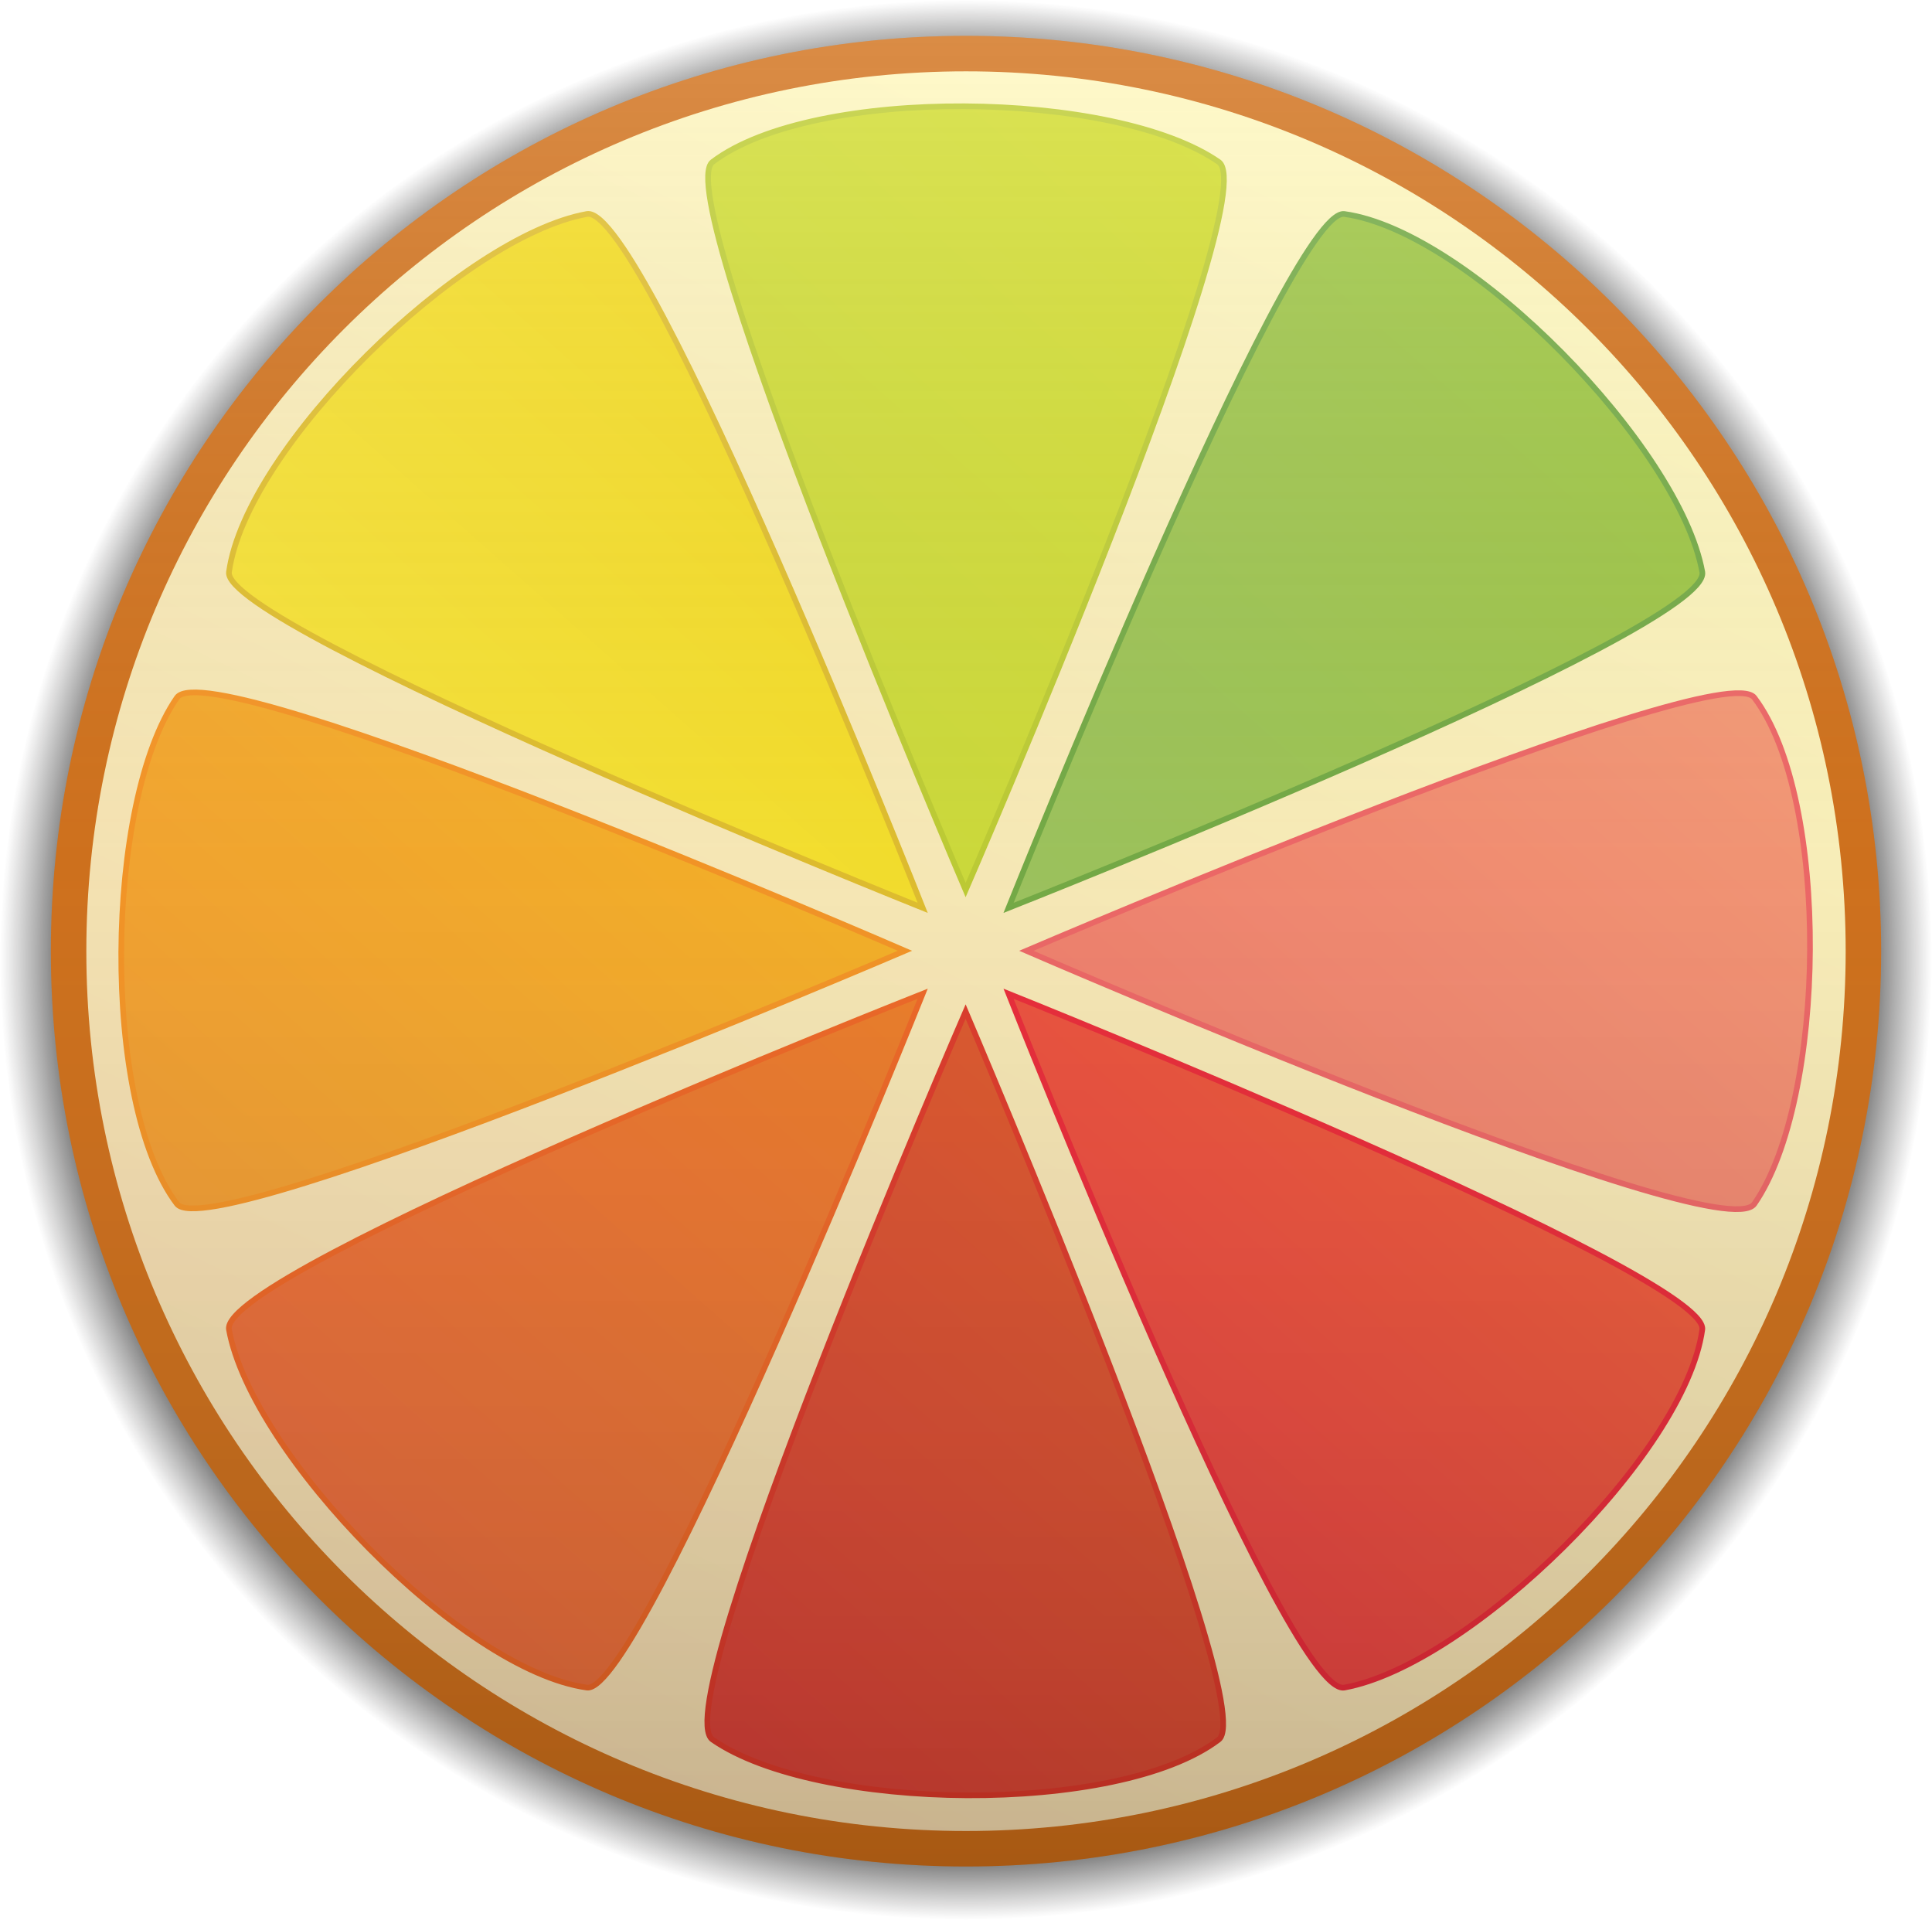
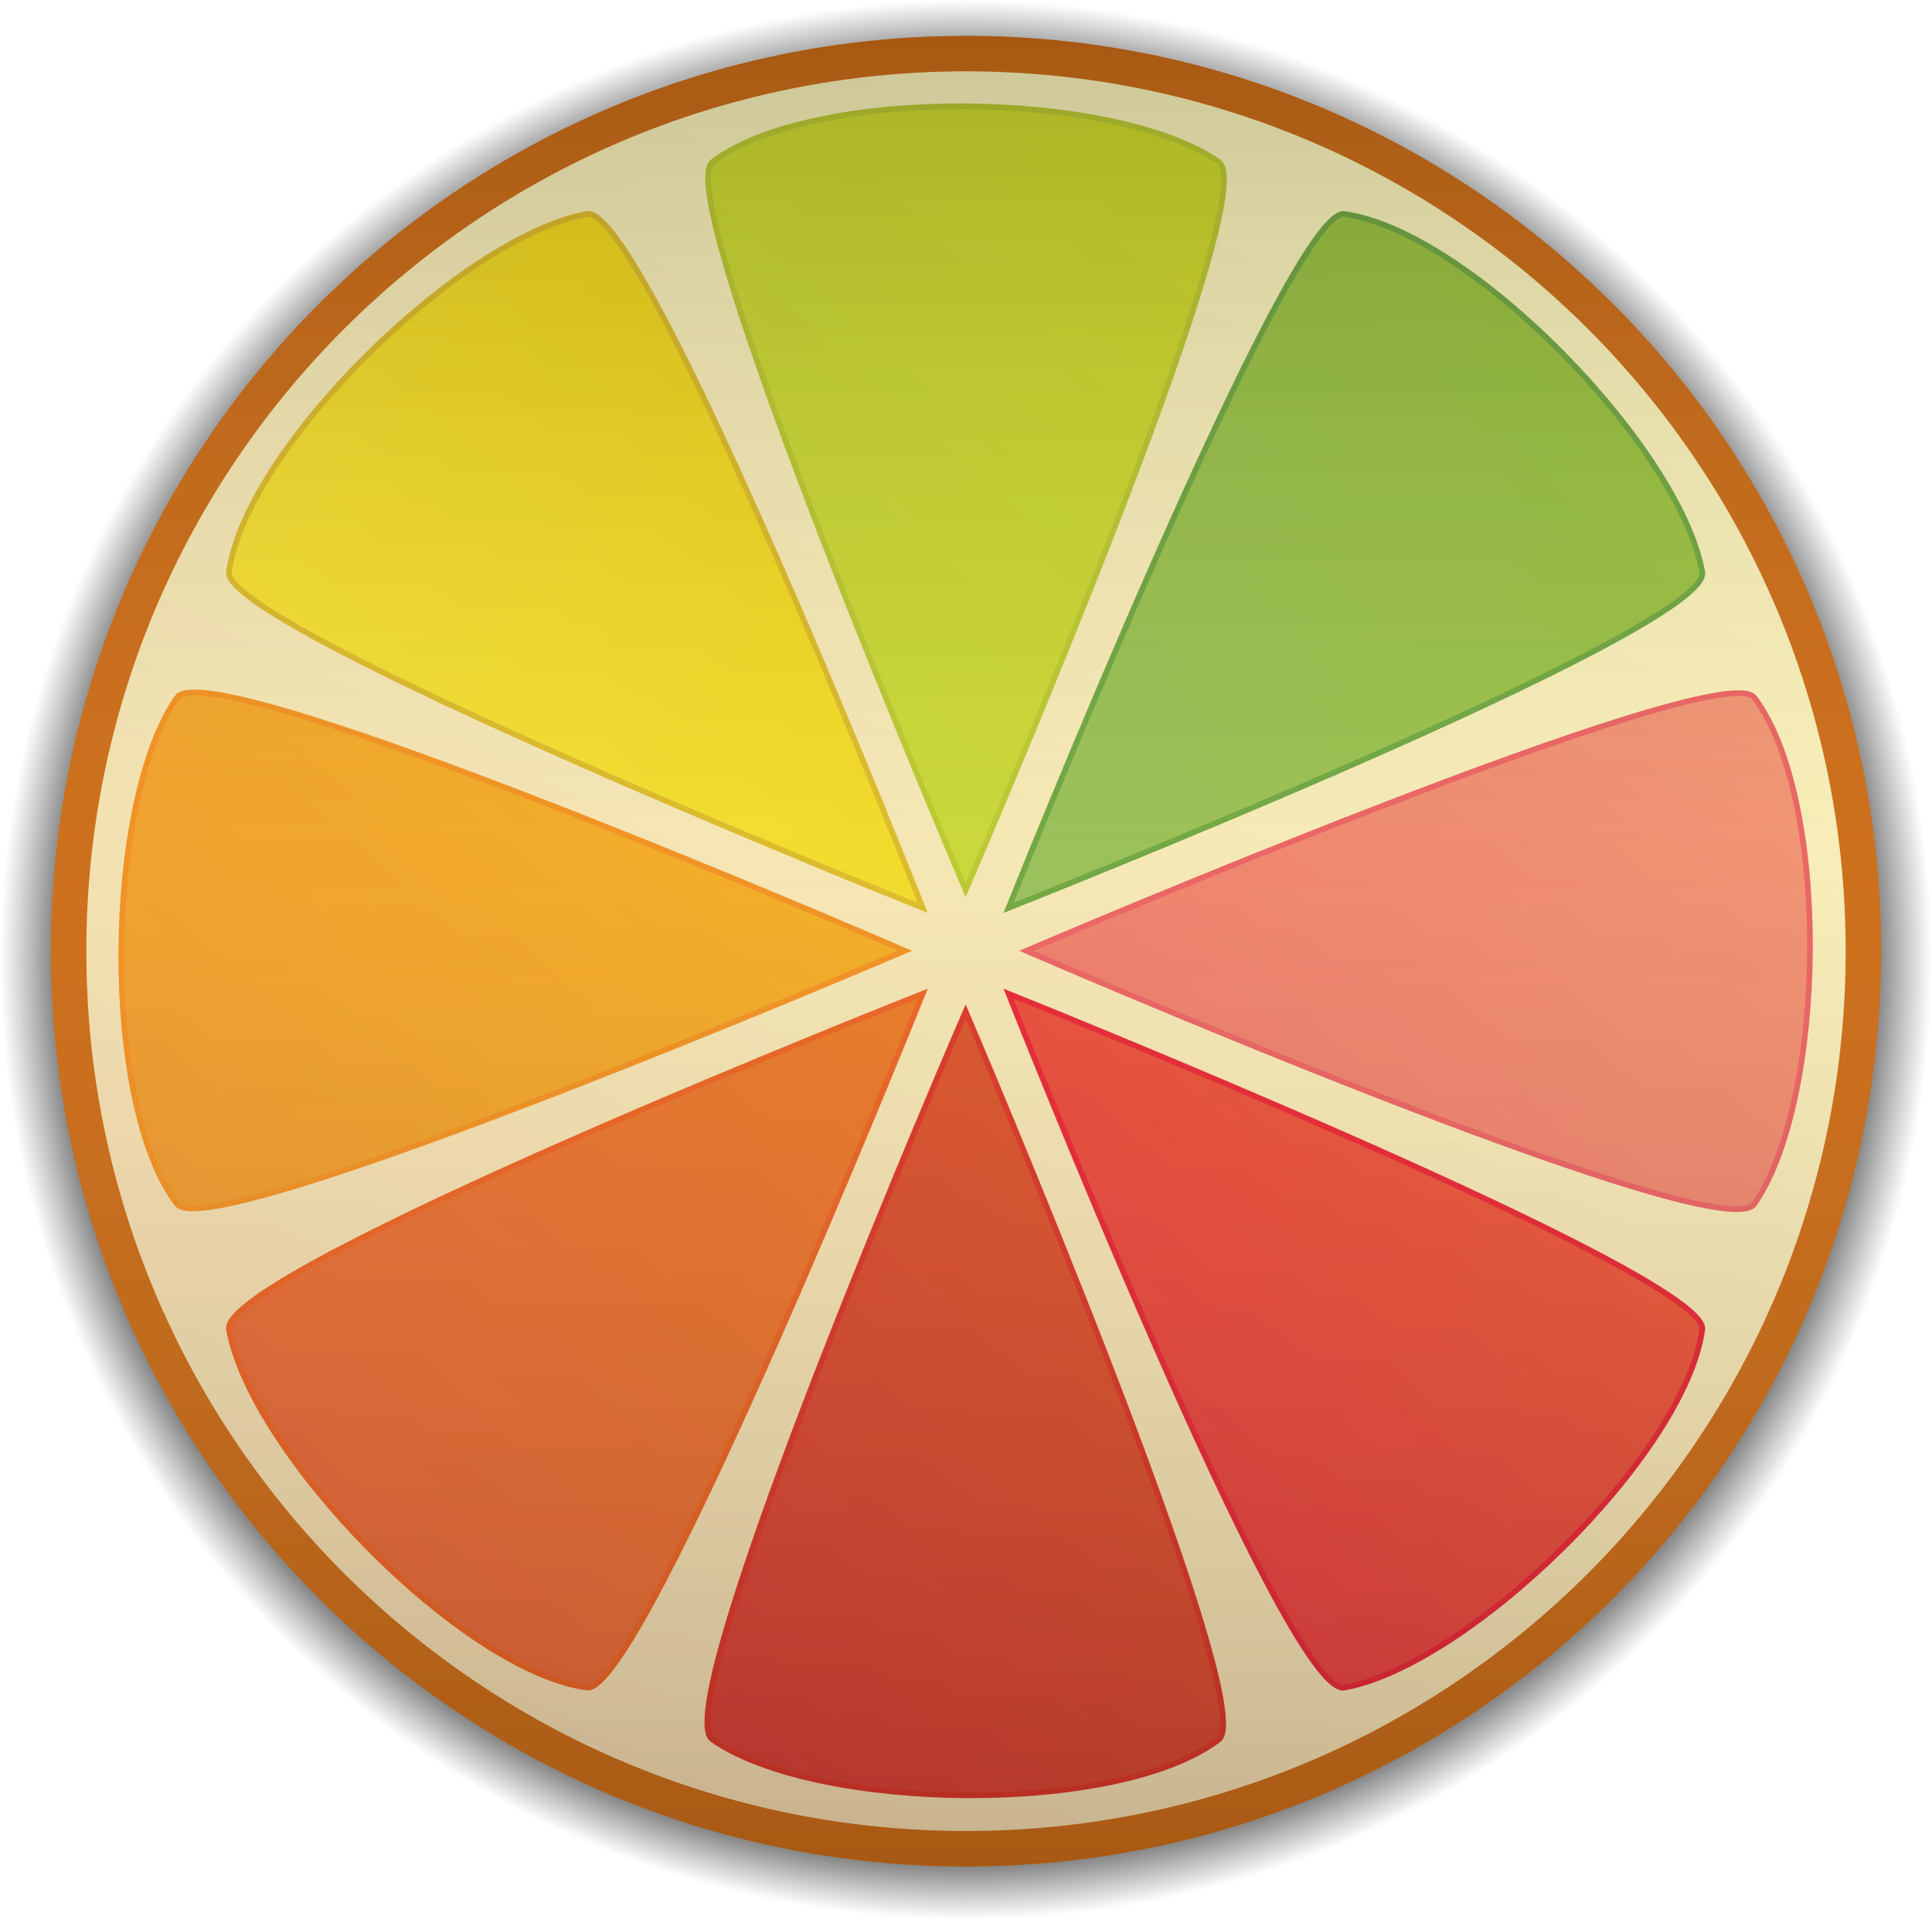
<svg xmlns="http://www.w3.org/2000/svg" version="1.1" viewBox="0 0 341.071 338.846">
  <radialGradient id="a" cx="170.536" cy="167.271" r="170.533" gradientTransform="matrix(1 0 0 0.9935 0 3.2396)" gradientUnits="userSpaceOnUse">
    <stop offset="0.519" stop-color="#FFFFFF" stop-opacity="0.1" />
    <stop offset="0.942" stop-color="#000000" stop-opacity="0.5" />
    <stop offset="1" stop-color="#1A1818" stop-opacity="0" />
  </radialGradient>
  <ellipse fill="url(#a)" cx="170.535" cy="169.423" rx="170.535" ry="169.423" />
  <circle fill="#D16F17" cx="170.536" cy="167.885" r="161.557" />
  <linearGradient id="b" gradientUnits="userSpaceOnUse" x1="234.446" y1="33.577" x2="97.566" y2="321.236">
    <stop offset="0" stop-color="#FFF8BD" />
    <stop offset="1" stop-color="#F6DCAE" />
  </linearGradient>
  <circle fill="url(#b)" cx="170.536" cy="167.885" r="155.295" />
  <g>
    <linearGradient id="c" gradientUnits="userSpaceOnUse" x1="332.436" y1="91.745" x2="111.159" y2="342.099">
      <stop offset="0" stop-color="#F7A076" />
      <stop offset="0.446" stop-color="#F3816C" />
      <stop offset="1" stop-color="#F06878" />
    </linearGradient>
    <path fill="url(#c)" stroke="#F06564" stroke-miterlimit="10" d="M309.704,123.138             c-5.9-7.802-128.517,44.681-128.517,44.681S303.803,221.01,309.704,212.5C322.434,194.142,323.182,140.957,309.704,123.138z" />
    <linearGradient id="d" gradientUnits="userSpaceOnUse" x1="285.584" y1="50.334" x2="64.307" y2="300.689">
      <stop offset="0" stop-color="#9DC63B" />
      <stop offset="1" stop-color="#9BC183" />
    </linearGradient>
    <path fill="url(#d)" stroke="#72AA42" stroke-miterlimit="10" d="M300.518,100.96c-3.98-21.983-41.059-60.12-63.189-63.188             c-9.688-1.345-59.28,122.469-59.28,122.469S302.364,111.149,300.518,100.96z" />
    <linearGradient id="e" gradientUnits="userSpaceOnUse" x1="229.5" y1="0.764" x2="8.223" y2="251.118">
      <stop offset="0" stop-color="#D5DE26" />
      <stop offset="1" stop-color="#C5D94B" />
    </linearGradient>
    <path fill="url(#e)" stroke="#BECD30" stroke-miterlimit="10" d="M215.151,28.584c-18.357-12.73-71.543-13.478-89.362,0.001             c-7.801,5.899,44.682,128.516,44.682,128.516S223.663,34.484,215.151,28.584z" />
    <linearGradient id="f" gradientUnits="userSpaceOnUse" x1="219.382" y1="-8.178" x2="-1.894" y2="242.176">
      <stop offset="0" stop-color="#F2D200" />
      <stop offset="1" stop-color="#FDEF52" />
    </linearGradient>
    <path fill="url(#f)" stroke="#E1BE29" stroke-miterlimit="10" d="M162.893,160.239c0,0-49.092-124.315-59.281-122.469             c-21.982,3.979-60.12,41.058-63.188,63.189C39.078,110.646,162.893,160.239,162.893,160.239z" />
    <linearGradient id="g" gradientUnits="userSpaceOnUse" x1="226.072" y1="-2.266" x2="4.795" y2="248.089">
      <stop offset="0" stop-color="#FFCD10" />
      <stop offset="1" stop-color="#F29634" />
    </linearGradient>
    <path fill="url(#g)" stroke="#F79421" stroke-miterlimit="10" d="M31.236,123.136c-12.73,18.357-13.479,71.543,0,89.362             c5.898,7.801,128.516-44.682,128.516-44.682S37.135,114.625,31.236,123.136z" />
    <linearGradient id="h" gradientUnits="userSpaceOnUse" x1="272.921" y1="39.144" x2="51.645" y2="289.498">
      <stop offset="0" stop-color="#F79F1C" />
      <stop offset="0.446" stop-color="#F08021" />
      <stop offset="1" stop-color="#ED693C" />
    </linearGradient>
    <path fill="url(#h)" stroke="#F16622" stroke-miterlimit="10" d="M40.422,234.676c3.979,21.982,41.057,60.12,63.188,63.188             c9.687,1.346,59.279-122.468,59.279-122.468S38.574,224.487,40.422,234.676z" />
    <linearGradient id="i" gradientUnits="userSpaceOnUse" x1="329.008" y1="88.713" x2="107.731" y2="339.068">
      <stop offset="0" stop-color="#E47C26" />
      <stop offset="0.446" stop-color="#DF5B27" />
      <stop offset="1" stop-color="#DD3A3A" />
    </linearGradient>
    <path fill="url(#i)" stroke="#E03827" stroke-miterlimit="10" d="M125.787,307.051c18.357,12.73,71.543,13.48,89.362,0             c7.801-5.898-44.681-128.515-44.681-128.515S117.275,301.153,125.787,307.051z" />
    <linearGradient id="j" gradientUnits="userSpaceOnUse" x1="339.125" y1="97.656" x2="117.848" y2="348.01">
      <stop offset="0" stop-color="#F3783C" />
      <stop offset="0.446" stop-color="#EF5339" />
      <stop offset="1" stop-color="#ED294A" />
    </linearGradient>
    <path fill="url(#j)" stroke="#ED2836" stroke-miterlimit="10" d="M178.047,175.398c0,0,49.09,124.315,59.28,122.467             c21.982-3.979,60.121-41.057,63.189-63.188C301.86,224.991,178.047,175.398,178.047,175.398z" />
  </g>
  <linearGradient id="k" gradientUnits="userSpaceOnUse" x1="170.535" y1="6.328" x2="170.535" y2="329.442">
-     <stop offset="0" stop-color="#FFFFFF" stop-opacity="0.2" />
+     <stop offset="0" stop-color="#000000" stop-opacity="0.2" />
    <stop offset="0.45" stop-color="#908E8E" stop-opacity="0.05" />
    <stop offset="1" stop-color="#030003" stop-opacity="0.2" />
  </linearGradient>
  <circle fill="url(#k)" cx="170.536" cy="167.885" r="161.557" />
</svg>
